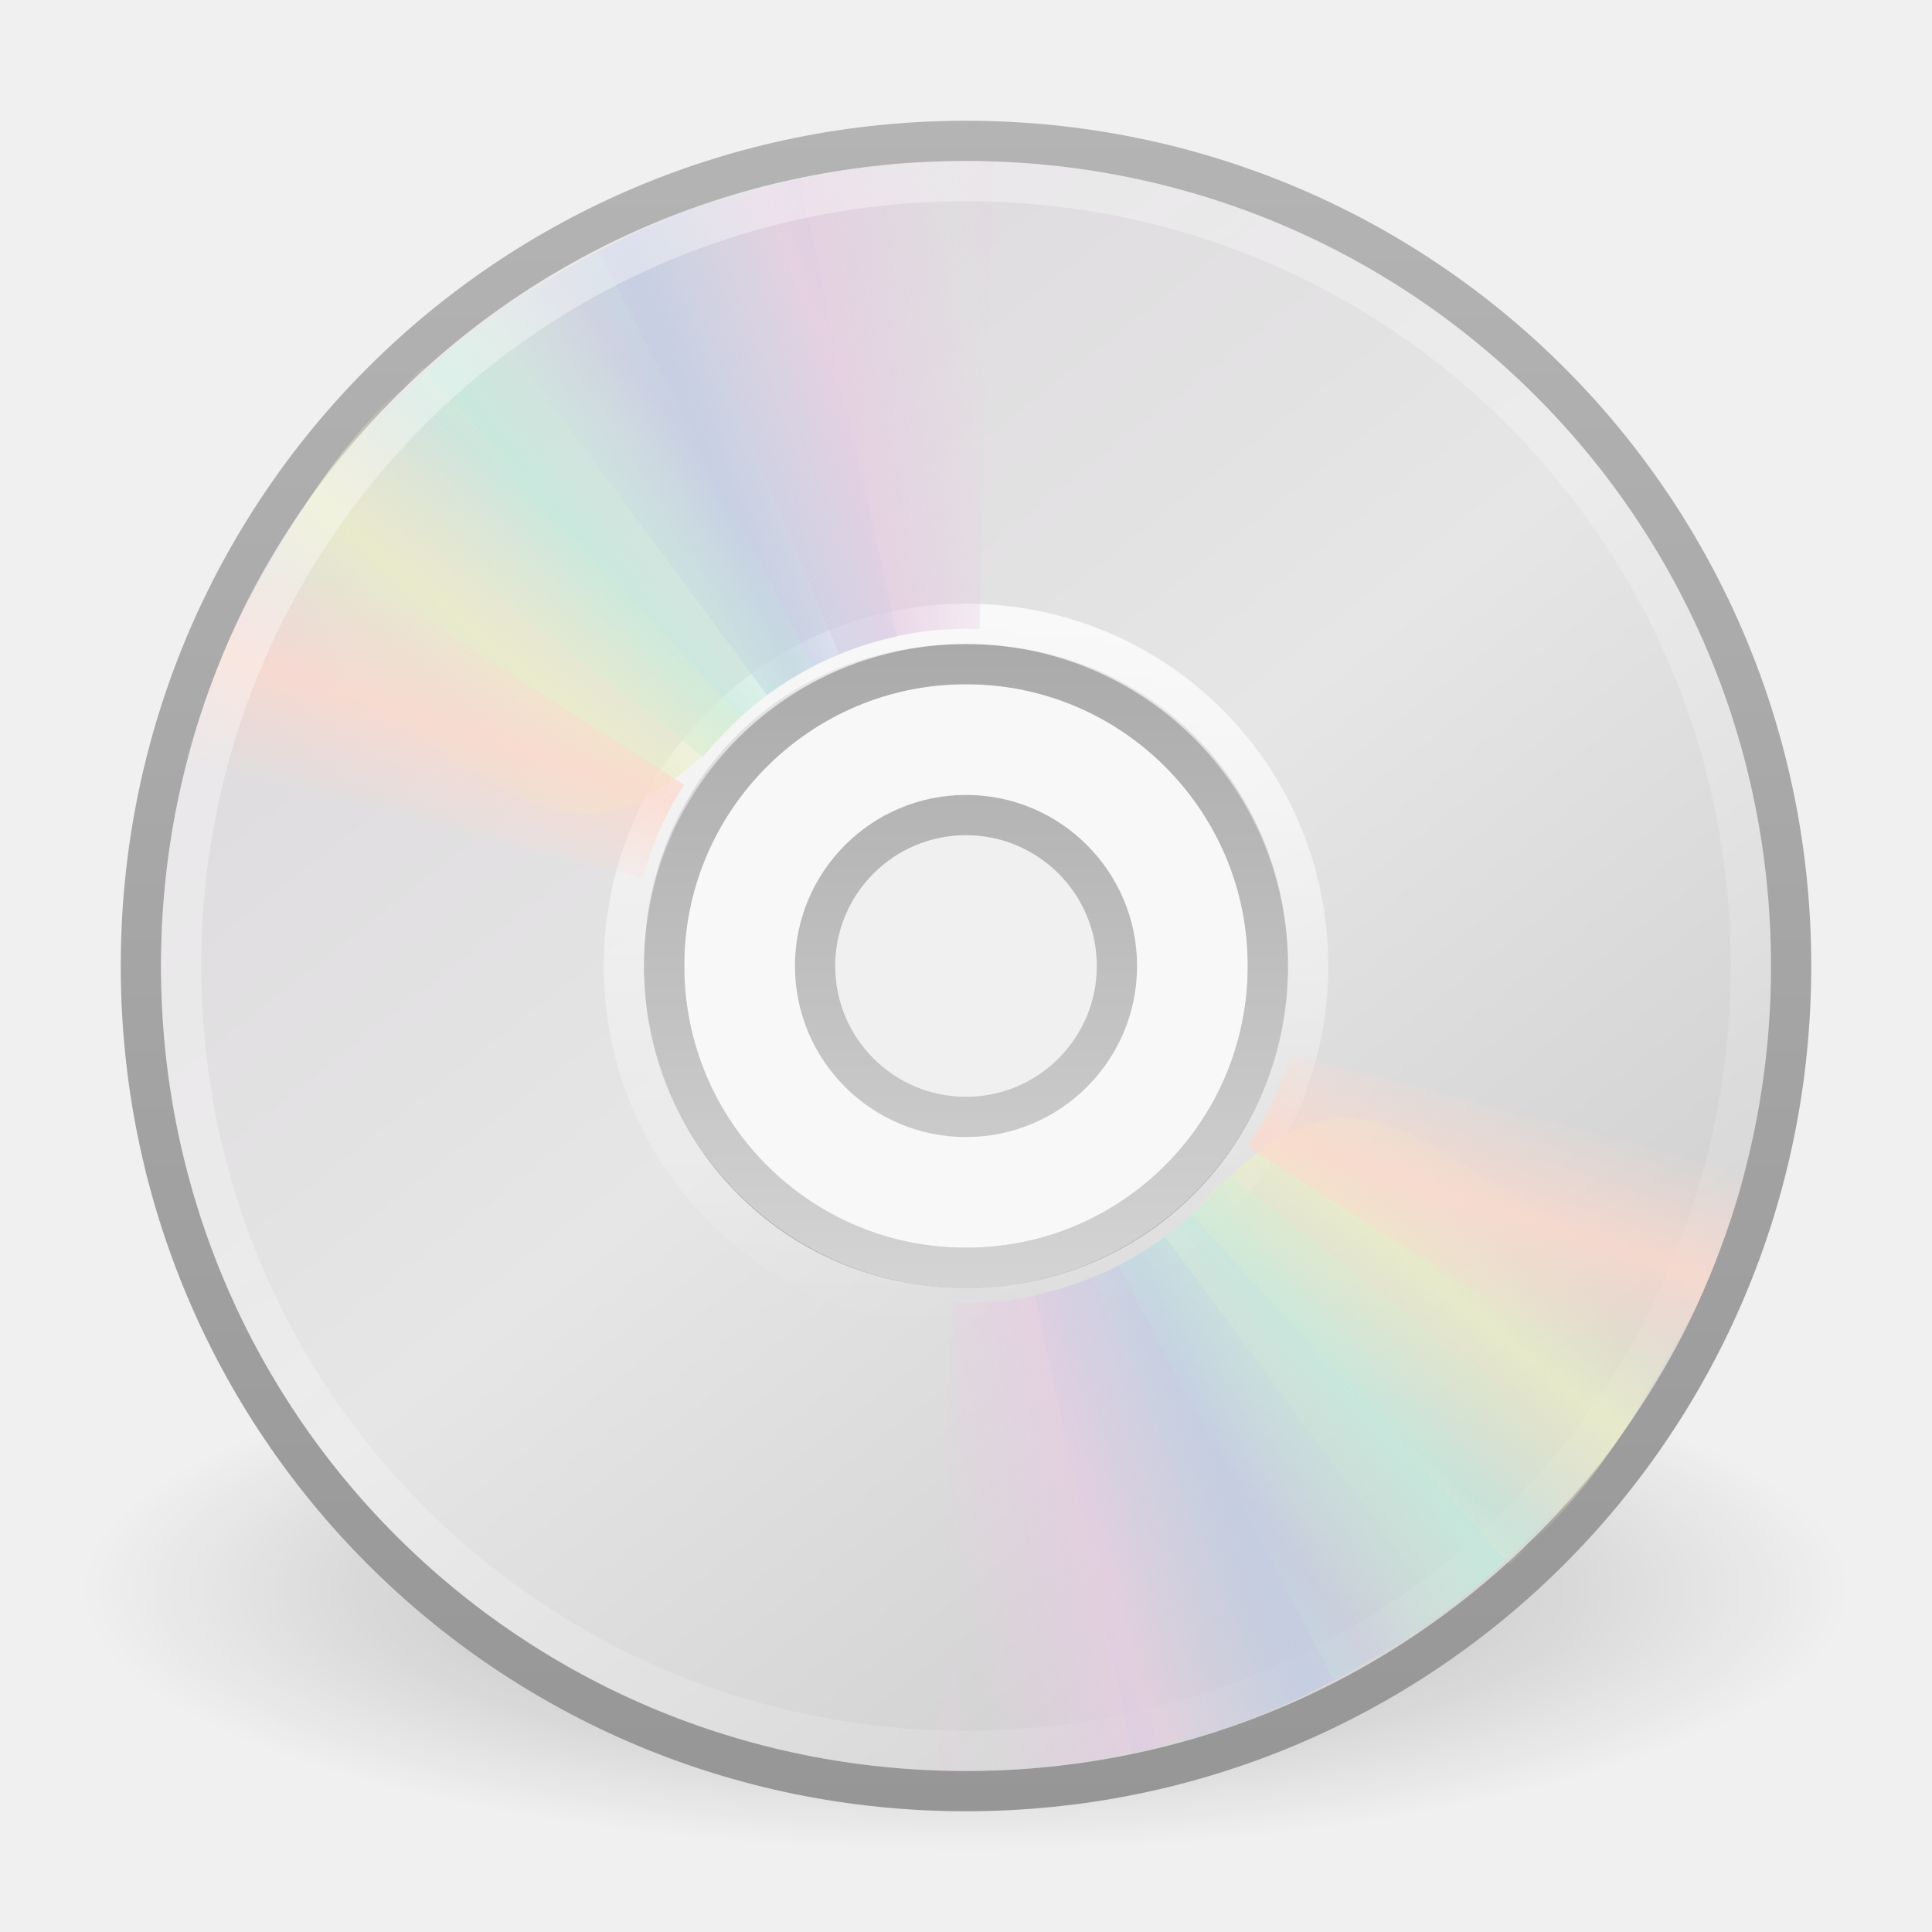
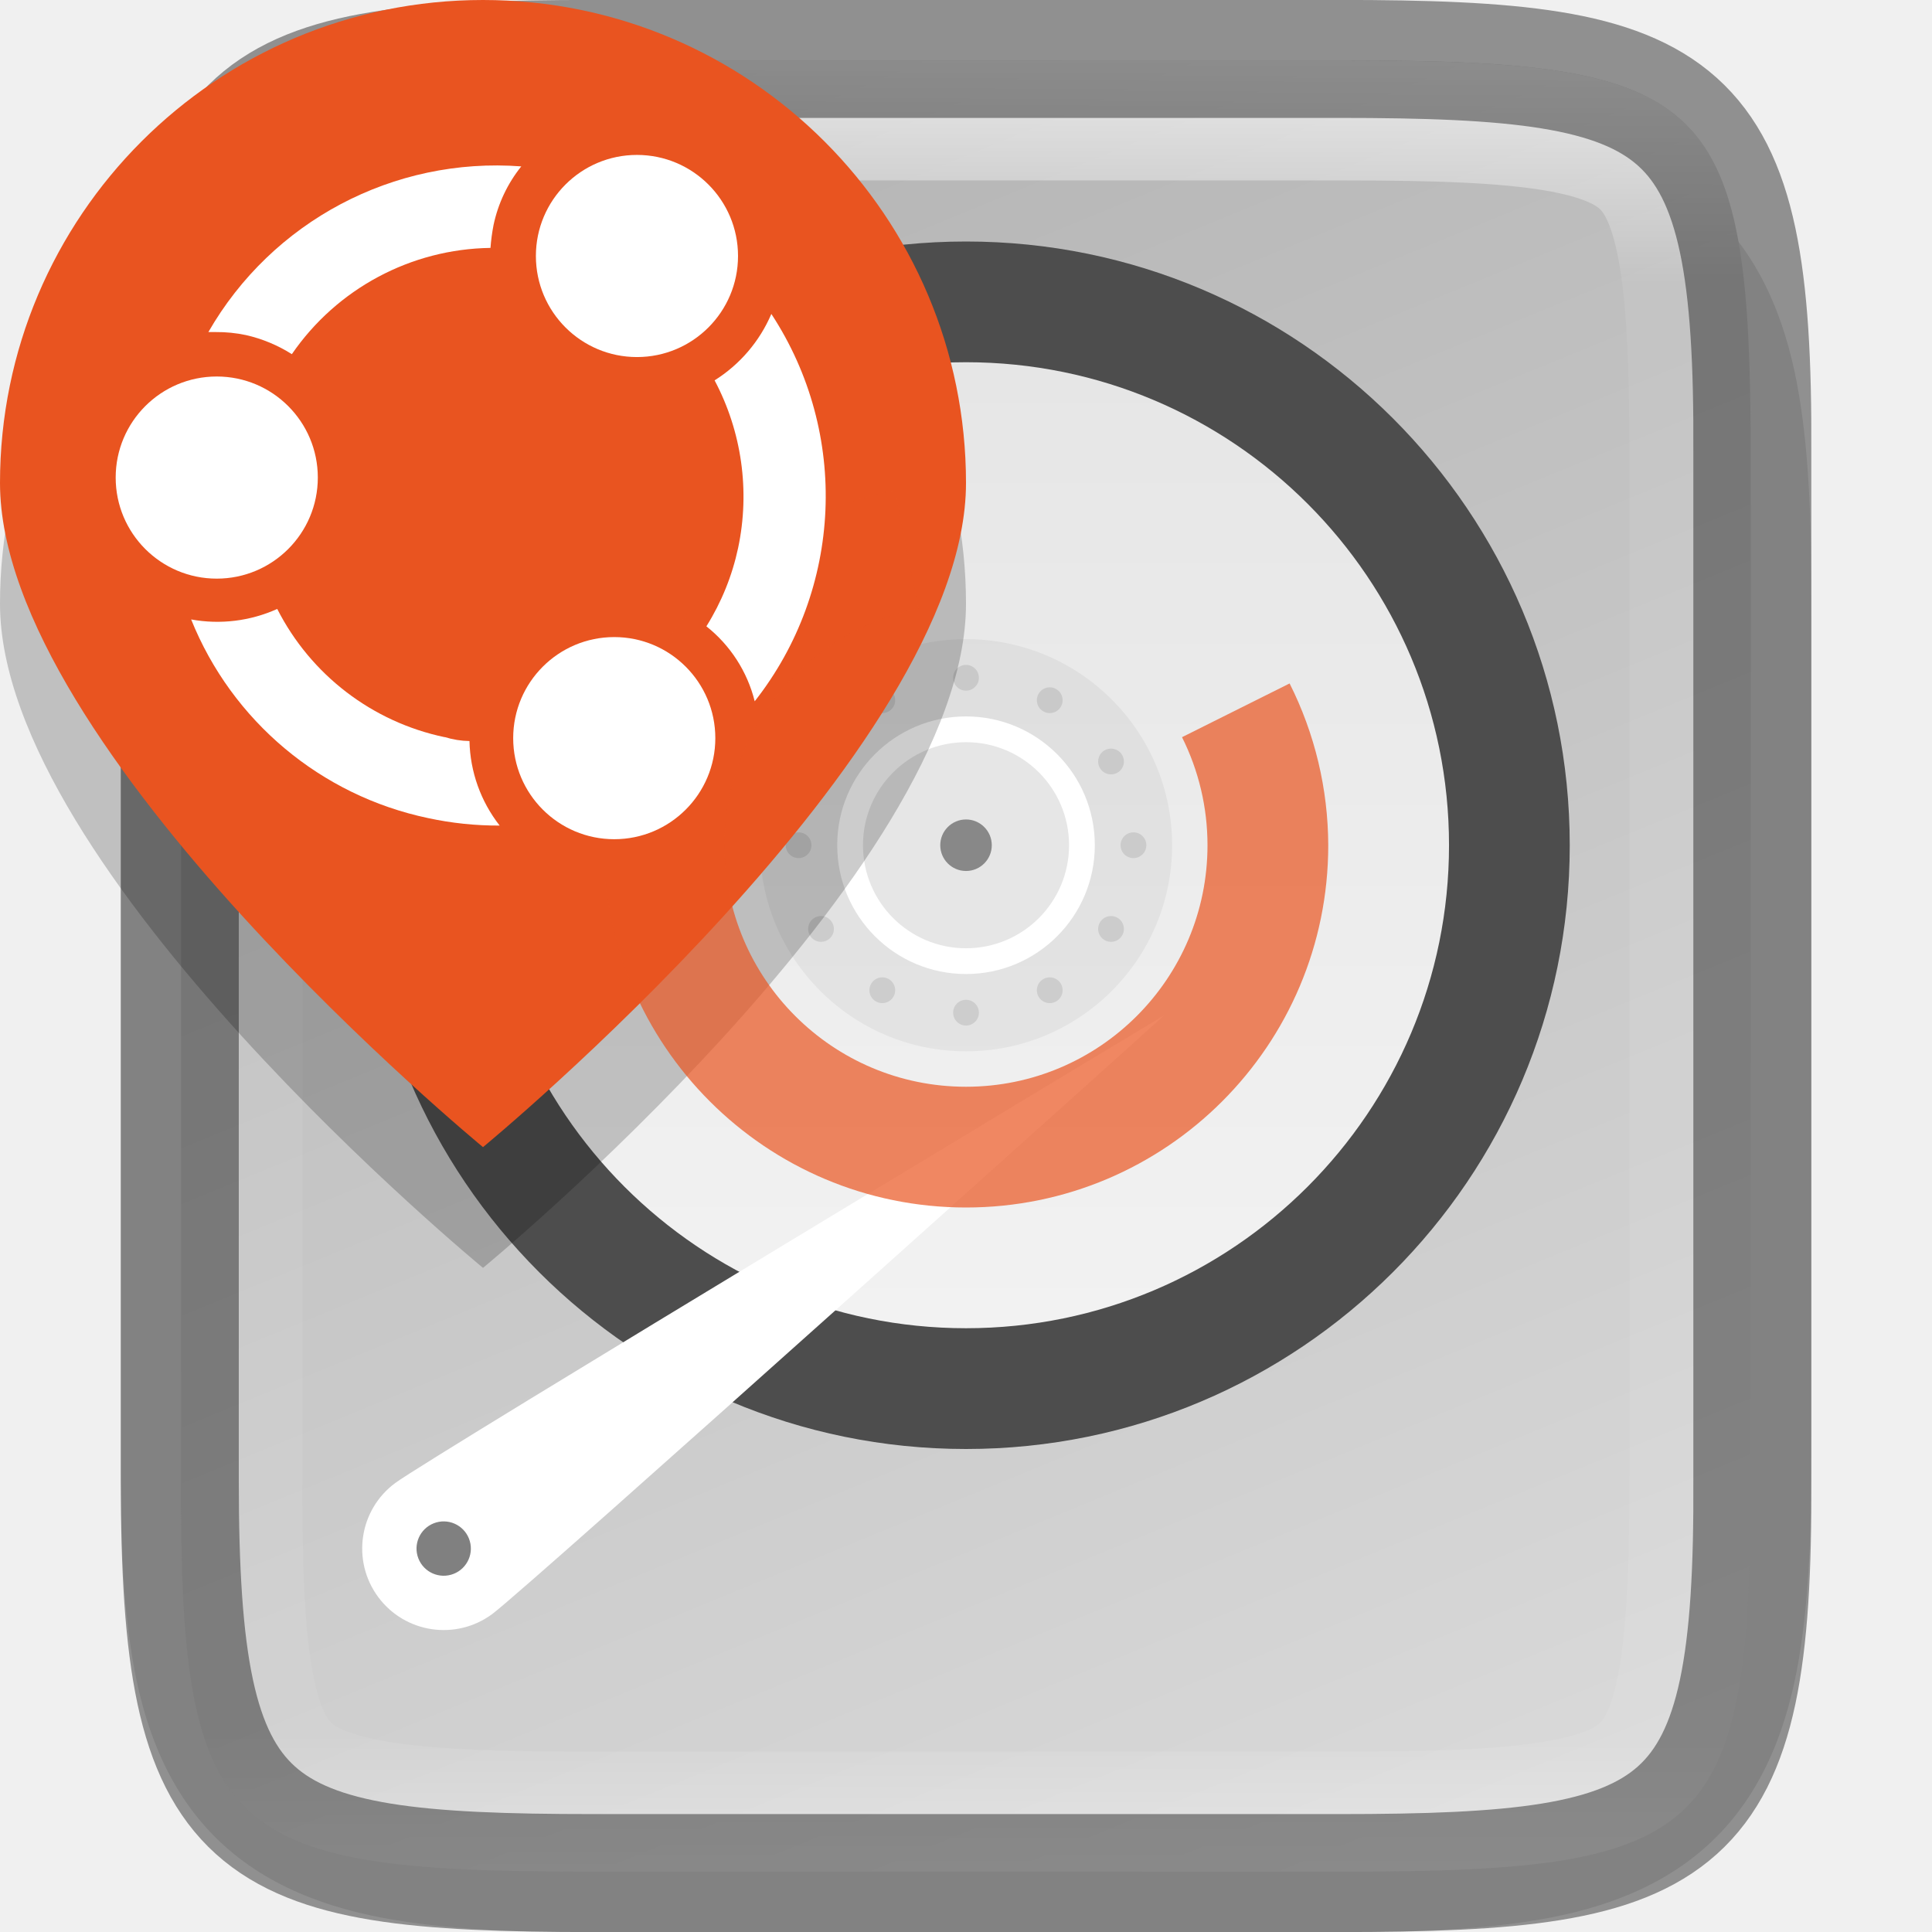
- <svg xmlns="http://www.w3.org/2000/svg" xmlns:xlink="http://www.w3.org/1999/xlink" version="1.0" width="48" height="48" id="svg3367">
-   <defs id="defs3369">
-     <linearGradient id="linearGradient23419">
-       <stop id="stop23421" style="stop-color:#000000;stop-opacity:1" offset="0" />
-       <stop id="stop23423" style="stop-color:#000000;stop-opacity:0" offset="1" />
+ <svg xmlns="http://www.w3.org/2000/svg" xmlns:xlink="http://www.w3.org/1999/xlink" width="16" height="16" id="svg11300" version="1.0" style="display:inline;enable-background:new">
+   <defs id="defs3">
+     <linearGradient id="linearGradient927">
+       <stop style="stop-color:#ffffff;stop-opacity:1;" offset="0" id="stop923" />
+       <stop id="stop933" offset="0.125" style="stop-color:#ffffff;stop-opacity:0.098" />
+       <stop id="stop931" offset="0.925" style="stop-color:#ffffff;stop-opacity:0.098" />
+       <stop style="stop-color:#ffffff;stop-opacity:0.498" offset="1" id="stop925" />
    </linearGradient>
-     <linearGradient id="linearGradient3772">
-       <stop id="stop3774" style="stop-color:#b4b4b4;stop-opacity:1" offset="0" />
-       <stop id="stop3776" style="stop-color:#969696;stop-opacity:1" offset="1" />
+     <clipPath clipPathUnits="userSpaceOnUse" id="clipPath994">
+       <path style="color:#000000;display:inline;overflow:visible;visibility:visible;fill:#cdcdcd;fill-opacity:1;fill-rule:nonzero;stroke:none;stroke-width:2;stroke-miterlimit:4;stroke-dasharray:none;stroke-opacity:1;marker:none;enable-background:accumulate" d="m 335.731,62 c -8.824,0 -9.774,0.906 -9.73,9.748 v 12.252 12.252 c -0.043,8.842 0.906,9.748 9.73,9.748 h 16.539 c 8.824,0 9.73,-0.906 9.73,-9.748 v -12.252 -12.252 c 0,-8.842 -0.906,-9.748 -9.73,-9.748 z" id="path996" />
+     </clipPath>
+     <linearGradient xlink:href="#linearGradient876" id="linearGradient920" gradientUnits="userSpaceOnUse" gradientTransform="matrix(0,-0.0386186,0.03904659,0,315.4715,253.5455)" x1="441.379" y1="240.282" x2="52.965" y2="401.43" />
+     <clipPath clipPathUnits="userSpaceOnUse" id="clipPath971">
+       <path style="color:#000000;display:inline;overflow:visible;visibility:visible;opacity:1;fill:#46a926;fill-opacity:1;fill-rule:nonzero;stroke:none;stroke-width:2;stroke-miterlimit:4;stroke-dasharray:none;stroke-opacity:1;marker:none;enable-background:accumulate" d="m 327.865,189 c -4.412,0 -4.887,0.453 -4.865,4.874 v 6.126 6.126 c -0.022,4.421 0.453,4.874 4.865,4.874 h 8.27 c 4.412,0 4.865,-0.453 4.865,-4.874 v -6.126 -6.126 c 0,-4.421 -0.453,-4.874 -4.865,-4.874 z" id="path973" />
+     </clipPath>
+     <clipPath clipPathUnits="userSpaceOnUse" id="clipPath983">
+       <path id="path985" d="m 325.096,237 c -2.808,0 -3.11,0.288 -3.096,3.102 v 3.898 3.898 c -0.014,2.813 0.288,3.102 3.096,3.102 h 5.808 c 2.808,0 3.096,-0.288 3.096,-3.102 v -3.898 -3.898 c 0,-2.813 -0.288,-3.102 -3.096,-3.102 z" style="color:#000000;display:inline;overflow:visible;visibility:visible;opacity:1;fill:#46a926;fill-opacity:1;fill-rule:nonzero;stroke:none;stroke-width:2;stroke-miterlimit:4;stroke-dasharray:none;stroke-opacity:1;marker:none;enable-background:accumulate" />
+     </clipPath>
+     <linearGradient xlink:href="#linearGradient927" id="linearGradient993" x1="328" y1="237" x2="328" y2="251" gradientUnits="userSpaceOnUse" />
+     <clipPath clipPathUnits="userSpaceOnUse" id="clipPath994-1">
+       <path style="color:#000000;display:inline;overflow:visible;visibility:visible;fill:#cdcdcd;fill-opacity:1;fill-rule:nonzero;stroke:none;stroke-width:2;stroke-miterlimit:4;stroke-dasharray:none;stroke-opacity:1;marker:none;enable-background:accumulate" d="m 335.731,62 c -8.824,0 -9.774,0.906 -9.73,9.748 v 12.252 12.252 c -0.043,8.842 0.906,9.748 9.73,9.748 h 16.539 c 8.824,0 9.73,-0.906 9.73,-9.748 v -12.252 -12.252 c 0,-8.842 -0.906,-9.748 -9.73,-9.748 z" id="path996-8" />
+     </clipPath>
+     <linearGradient id="linearGradient876">
+       <stop style="stop-color:#b3b3b3;stop-opacity:1" offset="0" id="stop872" />
+       <stop style="stop-color:#d9d9d9;stop-opacity:1" offset="1" id="stop874" />
    </linearGradient>
-     <linearGradient x1="12.274" y1="32.416" x2="35.391" y2="14.203" id="linearGradient3263" gradientUnits="userSpaceOnUse">
-       <stop id="stop3265" style="stop-color:#dedbde;stop-opacity:1" offset="0" />
-       <stop id="stop3267" style="stop-color:#e6e6e6;stop-opacity:1" offset="0.5" />
-       <stop id="stop3269" style="stop-color:#d2d2d2;stop-opacity:1" offset="1" />
+     <linearGradient xlink:href="#linearGradient1392" id="linearGradient1394" x1="77" y1="156" x2="227" y2="156" gradientUnits="userSpaceOnUse" gradientTransform="rotate(90,152,156)" />
+     <linearGradient id="linearGradient1392">
+       <stop style="stop-color:#e6e6e6;stop-opacity:1;" offset="0" id="stop1388" />
+       <stop style="stop-color:#f2f2f2;stop-opacity:1" offset="1" id="stop1390" />
    </linearGradient>
-     <linearGradient id="linearGradient3428">
-       <stop id="stop3430" style="stop-color:#aaaaaa;stop-opacity:1" offset="0" />
-       <stop id="stop3432" style="stop-color:#d4d4d4;stop-opacity:1" offset="1" />
-     </linearGradient>
-     <linearGradient x1="10.609" y1="17.886" x2="9.73" y2="20.613" id="linearGradient3354" xlink:href="#linearGradient3519" gradientUnits="userSpaceOnUse" spreadMethod="reflect" />
-     <linearGradient x1="12.372" y1="16.188" x2="14.609" y2="13.462" id="linearGradient3352" xlink:href="#linearGradient3511" gradientUnits="userSpaceOnUse" spreadMethod="reflect" />
-     <linearGradient x1="14.085" y1="13.046" x2="16.994" y2="10.732" id="linearGradient3350" xlink:href="#linearGradient3503" gradientUnits="userSpaceOnUse" spreadMethod="reflect" />
-     <linearGradient x1="17.495" y1="11.2" x2="21.047" y2="9.796" id="linearGradient3348" xlink:href="#linearGradient3495" gradientUnits="userSpaceOnUse" spreadMethod="reflect" />
-     <linearGradient x1="20.58" y1="10.775" x2="24.274" y2="9.862" id="linearGradient3346" xlink:href="#linearGradient3487" gradientUnits="userSpaceOnUse" spreadMethod="reflect" />
-     <linearGradient id="linearGradient6036">
-       <stop id="stop6038" style="stop-color:#ffffff;stop-opacity:1" offset="0" />
-       <stop id="stop6040" style="stop-color:#ffffff;stop-opacity:0" offset="1" />
-     </linearGradient>
-     <linearGradient id="linearGradient3519">
-       <stop id="stop3521" style="stop-color:#fcd9cd;stop-opacity:1" offset="0" />
-       <stop id="stop3523" style="stop-color:#fcd9cd;stop-opacity:0" offset="1" />
-     </linearGradient>
-     <linearGradient x1="10.609" y1="17.886" x2="9.73" y2="20.613" id="linearGradient3319" xlink:href="#linearGradient3519" gradientUnits="userSpaceOnUse" spreadMethod="reflect" />
-     <linearGradient id="linearGradient3511">
-       <stop id="stop3513" style="stop-color:#ebeec7;stop-opacity:1" offset="0" />
-       <stop id="stop3515" style="stop-color:#ebeec7;stop-opacity:0" offset="1" />
-     </linearGradient>
-     <linearGradient x1="12.372" y1="16.188" x2="14.609" y2="13.462" id="linearGradient3317" xlink:href="#linearGradient3511" gradientUnits="userSpaceOnUse" spreadMethod="reflect" />
-     <linearGradient id="linearGradient3503">
-       <stop id="stop3505" style="stop-color:#c4ebdd;stop-opacity:1" offset="0" />
-       <stop id="stop3507" style="stop-color:#c4ebdd;stop-opacity:0" offset="1" />
-     </linearGradient>
-     <linearGradient x1="14.085" y1="13.046" x2="16.994" y2="10.732" id="linearGradient3315" xlink:href="#linearGradient3503" gradientUnits="userSpaceOnUse" spreadMethod="reflect" />
-     <linearGradient id="linearGradient3495">
-       <stop id="stop3497" style="stop-color:#c1cbe4;stop-opacity:1" offset="0" />
-       <stop id="stop3499" style="stop-color:#c1cbe4;stop-opacity:0" offset="1" />
-     </linearGradient>
-     <linearGradient x1="17.495" y1="11.2" x2="21.047" y2="9.796" id="linearGradient3313" xlink:href="#linearGradient3495" gradientUnits="userSpaceOnUse" spreadMethod="reflect" />
-     <linearGradient id="linearGradient3487">
-       <stop id="stop3489" style="stop-color:#e6cde2;stop-opacity:1" offset="0" />
-       <stop id="stop3491" style="stop-color:#e6cde2;stop-opacity:0" offset="1" />
-     </linearGradient>
-     <linearGradient x1="20.58" y1="10.775" x2="24.274" y2="9.862" id="linearGradient3311" xlink:href="#linearGradient3487" gradientUnits="userSpaceOnUse" spreadMethod="reflect" />
-     <linearGradient xlink:href="#linearGradient6036" id="linearGradient2453" gradientUnits="userSpaceOnUse" gradientTransform="matrix(0.9849664,0,0,0.9849663,1.902206e-2,-0.6241532)" x1="10.502" y1="3.61" x2="48.799" y2="54.698" />
-     <linearGradient xlink:href="#linearGradient6036" id="linearGradient2462" gradientUnits="userSpaceOnUse" gradientTransform="matrix(0.4293444,0,0,0.4293442,13.54675,13.26639)" x1="18.776" y1="4.038" x2="18.203" y2="45.962" />
-     <linearGradient xlink:href="#linearGradient3428" id="linearGradient2465" gradientUnits="userSpaceOnUse" gradientTransform="matrix(0.9375,0,0,0.9375,1.5,1.5)" x1="21.448" y1="15.5" x2="21.448" y2="32.509" />
-     <linearGradient xlink:href="#linearGradient3263" id="linearGradient2470" gradientUnits="userSpaceOnUse" gradientTransform="matrix(0,1.171439,-1.171439,0,51.06024,-4.11454)" x1="12.274" y1="32.416" x2="35.391" y2="14.203" />
-     <linearGradient xlink:href="#linearGradient3772" id="linearGradient2472" gradientUnits="userSpaceOnUse" gradientTransform="translate(50.26506,0)" x1="-21.916" y1="3" x2="-21.916" y2="45.033" />
-     <radialGradient xlink:href="#linearGradient23419" id="radialGradient2475" gradientUnits="userSpaceOnUse" gradientTransform="matrix(0.9722718,0,0,0.2872354,1.312499,27.54052)" cx="23.335" cy="41.636" fx="23.335" fy="41.636" r="22.627" />
+     <clipPath clipPathUnits="userSpaceOnUse" id="clipPath999">
+       <path style="color:#000000;display:inline;overflow:visible;visibility:visible;opacity:1;fill:#5d5d5d;fill-opacity:1;fill-rule:nonzero;stroke:none;stroke-width:3.826;stroke-linecap:butt;stroke-linejoin:round;stroke-miterlimit:4;stroke-dasharray:none;stroke-dashoffset:0;stroke-opacity:1;marker:none;enable-background:accumulate" d="m 152,68 c -48.601,0 -88,39.399 -88,88 0,48.601 39.399,88 88,88 48.601,0 88,-39.399 88,-88 0,-48.601 -39.399,-88 -88,-88 z" id="path1001" />
+     </clipPath>
  </defs>
-   <path style="opacity:0.3;fill:url(#radialGradient2475);fill-opacity:1;fill-rule:evenodd;stroke:none;stroke-width:2;marker:none;visibility:visible;display:inline;overflow:visible" id="path23417" d="M 46,39.5 C 46.001,43.09 36.151,46 24,46 C 11.849,46 1.999,43.09 2,39.5 C 1.999,35.91 11.849,33 24,33 C 36.151,33 46.001,35.91 46,39.5 L 46,39.5 z" />
-   <path style="fill:url(#linearGradient2470);fill-rule:nonzero;stroke:url(#linearGradient2472);stroke-width:1;stroke-miterlimit:4;stroke-opacity:1" id="path2781" d="M 44.5,24 C 44.5,12.637 35.363,3.5 24,3.5 C 12.637,3.5 3.5,12.637 3.5,24 C 3.5,35.363 12.637,44.5 24,44.5 C 35.363,44.5 44.5,35.363 44.5,24 z M 31.5,24 C 31.5,28.128 28.211,31.5 24,31.5 C 19.707,31.5 16.5,28.045 16.5,24 C 16.5,19.873 19.541,16.5 24,16.5 C 28.459,16.5 31.5,19.954 31.5,24 z" />
-   <path style="opacity:0.5;fill:#ffffff;fill-opacity:1;fill-rule:nonzero;stroke:none;stroke-width:1;marker:none;visibility:visible;display:inline;overflow:visible;enable-background:accumulate" id="path2474" d="M 24,16 C 19.584,16 16,19.584 16,24 C 16,28.416 19.584,32 24,32 C 28.416,32 32,28.416 32,24 C 32,19.584 28.416,16 24,16 z M 24,20 C 26.208,20 28,21.792 28,24 C 28,26.208 26.208,28 24,28 C 21.792,28 20,26.208 20,24 C 20,21.792 21.792,20 24,20 z" />
-   <path style="fill:none;stroke:url(#linearGradient2465);stroke-width:1;stroke-linecap:butt;stroke-linejoin:round;marker:none;stroke-miterlimit:4;stroke-dasharray:none;stroke-dashoffset:0;stroke-opacity:1;visibility:visible;display:inline;overflow:visible;enable-background:accumulate" id="path3418" d="M 24,16.5 C 19.86,16.5 16.5,19.86 16.5,24 C 16.5,28.14 19.86,31.5 24,31.5 C 28.14,31.5 31.5,28.14 31.5,24 C 31.5,19.86 28.14,16.5 24,16.5 z M 24,20.25 C 26.07,20.25 27.75,21.93 27.75,24 C 27.75,26.07 26.07,27.75 24,27.75 C 21.93,27.75 20.25,26.07 20.25,24 C 20.25,21.93 21.93,20.25 24,20.25 z" />
-   <path style="opacity:0.8;fill:none;stroke:url(#linearGradient2462);stroke-width:1;stroke-miterlimit:4;stroke-opacity:1" id="path3281" d="M 24,15.5 C 19.289,15.5 15.5,19.289 15.5,24 C 15.5,28.711 19.289,32.5 24,32.5 C 28.711,32.5 32.5,28.711 32.5,24 C 32.5,19.289 28.711,15.5 24,15.5 L 24,15.5 L 24,15.5 L 24,15.5 z" />
-   <g id="g3527">
-     <path style="opacity:0.8;fill:url(#linearGradient3346);fill-opacity:1;fill-rule:nonzero;stroke:none" id="path3296" transform="matrix(0.9996011,2.824295e-2,-2.824295e-2,0.9996011,0.6924114,-0.6708346)" d="M 15.857,5.731 L 20.625,16.344 C 21.66,15.885 22.795,15.625 24,15.625 C 24.032,15.625 24.062,15.625 24.094,15.625 L 24.108,4.005 C 21.166,3.934 18.565,4.662 15.857,5.731 L 15.857,5.731 z" />
-     <path style="opacity:0.8;fill:url(#linearGradient3348);fill-opacity:1;fill-rule:nonzero;stroke:none" id="path3308" d="M 12.121,7.906 L 19.052,17.266 C 19.966,16.596 21.018,16.099 22.195,15.841 C 22.226,15.834 22.255,15.827 22.287,15.821 L 19.857,4.426 C 16.968,4.988 14.538,6.282 12.121,7.906 L 12.121,7.906 z" />
-     <path style="opacity:0.8;fill:url(#linearGradient3350);fill-opacity:1;fill-rule:nonzero;stroke:none" id="path3310" d="M 8.252,11.647 L 17.466,18.802 C 18.175,17.919 19.063,17.166 20.133,16.612 C 20.161,16.598 20.187,16.584 20.216,16.569 L 14.866,6.251 C 12.221,7.541 10.166,9.452 8.252,11.647 z" />
-     <path style="opacity:0.8;fill:url(#linearGradient3352);fill-opacity:1;fill-rule:nonzero;stroke:none" id="path3312" d="M 5.633,16.074 C 12.808,18.316 13.483,23.105 18.41,17.828 L 10.5,9.132 C 8.279,11.063 6.913,13.459 5.633,16.074 z" />
-     <path style="opacity:0.8;fill:url(#linearGradient3354);fill-opacity:1;fill-rule:nonzero;stroke:none" id="path3314" d="M 7.155,13.193 C 5.972,14.945 5.248,16.83 4.63,18.837 L 15.969,21.812 C 16.184,21.049 16.487,20.298 16.938,19.594 C 16.955,19.567 16.982,19.527 17,19.5 L 7.155,13.193 z" />
-   </g>
-   <path style="opacity:0.4;fill:none;stroke:url(#linearGradient2453);stroke-width:1;stroke-miterlimit:4;stroke-opacity:1" id="path3272" d="M 24,4.5 C 13.191,4.5 4.5,13.191 4.5,24 C 4.5,34.809 13.191,43.5 24,43.5 C 34.809,43.5 43.5,34.809 43.5,24 C 43.5,13.191 34.809,4.5 24,4.5 L 24,4.5 L 24,4.5 z" />
-   <g id="g3297" transform="matrix(-1,0,0,-1,48,47.99083)">
-     <path style="opacity:0.8;fill:url(#linearGradient3311);fill-opacity:1;fill-rule:nonzero;stroke:none" id="path3299" transform="matrix(0.9996011,2.824295e-2,-2.824295e-2,0.9996011,0.6924114,-0.6708346)" d="M 15.857,5.731 L 20.625,16.344 C 21.66,15.885 22.795,15.625 24,15.625 C 24.032,15.625 24.062,15.625 24.094,15.625 L 24.108,4.005 C 21.166,3.934 18.565,4.662 15.857,5.731 L 15.857,5.731 z" />
-     <path style="opacity:0.8;fill:url(#linearGradient3313);fill-opacity:1;fill-rule:nonzero;stroke:none" id="path3301" d="M 12.121,7.906 L 19.052,17.266 C 19.966,16.596 21.018,16.099 22.195,15.841 C 22.226,15.834 22.255,15.827 22.287,15.821 L 19.857,4.426 C 16.968,4.988 14.538,6.282 12.121,7.906 L 12.121,7.906 z" />
-     <path style="opacity:0.8;fill:url(#linearGradient3315);fill-opacity:1;fill-rule:nonzero;stroke:none" id="path3303" d="M 8.252,11.647 L 17.466,18.802 C 18.175,17.919 19.063,17.166 20.133,16.612 C 20.161,16.598 20.187,16.584 20.216,16.569 L 14.866,6.251 C 12.221,7.541 10.166,9.452 8.252,11.647 z" />
-     <path style="opacity:0.8;fill:url(#linearGradient3317);fill-opacity:1;fill-rule:nonzero;stroke:none" id="path3305" d="M 5.633,16.074 C 12.808,18.316 13.483,23.105 18.41,17.828 L 10.5,9.132 C 8.279,11.063 6.913,13.459 5.633,16.074 z" />
-     <path style="opacity:0.8;fill:url(#linearGradient3319);fill-opacity:1;fill-rule:nonzero;stroke:none" id="path3307" d="M 7.155,13.193 C 5.972,14.945 5.248,16.83 4.63,18.837 L 15.969,21.812 C 16.184,21.049 16.487,20.298 16.938,19.594 C 16.955,19.567 16.982,19.527 17,19.5 L 7.155,13.193 z" />
+   <g style="display:inline" id="layer1" transform="translate(-320,-236)">
+     <g style="display:inline" id="layer7" />
+     <g id="layer8" style="display:inline">
+       <path style="color:#000000;font-style:normal;font-variant:normal;font-weight:normal;font-stretch:normal;font-size:medium;line-height:normal;font-family:sans-serif;font-variant-ligatures:normal;font-variant-position:normal;font-variant-caps:normal;font-variant-numeric:normal;font-variant-alternates:normal;font-feature-settings:normal;text-indent:0;text-align:start;text-decoration:none;text-decoration-line:none;text-decoration-style:solid;text-decoration-color:#000000;letter-spacing:normal;word-spacing:normal;text-transform:none;writing-mode:lr-tb;direction:ltr;text-orientation:mixed;dominant-baseline:auto;baseline-shift:baseline;text-anchor:start;white-space:normal;shape-padding:0;clip-rule:nonzero;display:inline;overflow:visible;visibility:visible;opacity:0.1;isolation:auto;mix-blend-mode:normal;color-interpolation:sRGB;color-interpolation-filters:linearRGB;solid-color:#000000;solid-opacity:1;vector-effect:none;fill:#000000;fill-opacity:1;fill-rule:nonzero;stroke:none;stroke-width:2;stroke-linecap:butt;stroke-linejoin:miter;stroke-miterlimit:4;stroke-dasharray:none;stroke-dashoffset:0;stroke-opacity:1;marker:none;color-rendering:auto;image-rendering:auto;shape-rendering:auto;text-rendering:auto;enable-background:accumulate" d="m 325.096,237 c -0.719,0 -1.302,0.014 -1.836,0.104 -0.534,0.09 -1.068,0.276 -1.477,0.684 -0.408,0.407 -0.597,0.943 -0.686,1.479 -0.089,0.535 -0.101,1.12 -0.098,1.842 v 2.893 3.898 c -0.003,0.718 0.009,1.302 0.098,1.836 0.089,0.535 0.277,1.071 0.686,1.479 0.408,0.407 0.942,0.594 1.477,0.684 0.534,0.09 1.117,0.104 1.836,0.104 h 5.809 c 0.719,0 1.301,-0.014 1.834,-0.104 0.533,-0.09 1.068,-0.278 1.475,-0.686 0.407,-0.408 0.594,-0.943 0.684,-1.477 0.09,-0.534 0.104,-1.116 0.104,-1.836 v -3.898 -2.898 c 0,-0.72 -0.014,-1.302 -0.104,-1.836 -0.089,-0.534 -0.277,-1.069 -0.684,-1.477 -0.407,-0.408 -0.941,-0.596 -1.475,-0.686 -0.533,-0.09 -1.115,-0.104 -1.834,-0.104 z" id="path997" />
+       <path style="color:#000000;display:inline;overflow:visible;visibility:visible;fill:url(#linearGradient920);fill-opacity:1;fill-rule:nonzero;stroke:none;stroke-width:1;marker:none;enable-background:accumulate" d="m 324.854,236.5 c -3.042,0 -3.369,0.309 -3.354,3.323 v 4.177 4.177 c -0.015,3.014 0.312,3.323 3.354,3.323 h 6.291 c 3.042,0 3.354,-0.309 3.354,-3.323 v -4.177 -4.177 c 0,-3.014 -0.312,-3.323 -3.354,-3.323 z" id="path918" />
+       <path style="color:#000000;display:inline;overflow:visible;visibility:visible;opacity:0.7;fill:none;fill-opacity:1;fill-rule:nonzero;stroke:url(#linearGradient993);stroke-width:1.856;stroke-miterlimit:4;stroke-dasharray:none;stroke-opacity:1;marker:none;enable-background:accumulate" d="m 325.096,237 c -2.808,0 -3.11,0.288 -3.096,3.102 v 3.898 3.898 c -0.014,2.813 0.288,3.102 3.096,3.102 h 5.808 c 2.808,0 3.096,-0.288 3.096,-3.102 v -3.898 -3.898 c 0,-2.813 -0.288,-3.102 -3.096,-3.102 z" id="path937" clip-path="url(#clipPath983)" transform="matrix(1.083333,0,0,1.071429,-27.33329,-17.42857)" />
+       <path style="color:#000000;display:inline;overflow:visible;visibility:visible;opacity:0.4;fill:none;fill-opacity:1;fill-rule:nonzero;stroke:#000000;stroke-width:0.977;stroke-miterlimit:4;stroke-dasharray:none;stroke-opacity:1;marker:none;enable-background:accumulate" d="m 331.087,251.512 c 2.897,0 3.44,-0.303 3.425,-3.255 v -4.257 -4.257 c 0.015,-2.952 -0.528,-3.255 -3.425,-3.255 h -6.173 c -2.897,0 -3.425,0.303 -3.425,3.255 v 4.257 4.257 c 0,2.952 0.528,3.255 3.425,3.255 z" id="path958-6-0" />
+     </g>
+     <g id="layer6" style="display:inline">
+       <circle r="5" cy="243" cx="328" id="circle1588" style="color:#000000;display:inline;overflow:visible;visibility:visible;opacity:1;fill:#4d4d4d;fill-opacity:1;fill-rule:nonzero;stroke:none;stroke-width:0.239;stroke-linecap:butt;stroke-linejoin:miter;stroke-miterlimit:4;stroke-dasharray:0.717, 0.717;stroke-dashoffset:0;stroke-opacity:1;marker:none;enable-background:accumulate" />
+       <g style="display:inline;stroke-width:18.75;enable-background:new" transform="matrix(0.05333333,0,0,0.05333333,319.8935,234.6798)" id="g1673">
+         <path id="path1637" d="m 152,231 c -41.421,0 -75,-33.579 -75,-75 0,-41.421 33.579,-75 75,-75 41.421,0 75,33.579 75,75 0,41.421 -33.579,75 -75,75 z" style="display:inline;opacity:1;fill:url(#linearGradient1394);fill-opacity:1;stroke:none;stroke-width:300;stroke-linecap:round;stroke-linejoin:round;stroke-miterlimit:4;stroke-dasharray:none;stroke-dashoffset:0;stroke-opacity:1;enable-background:new" />
+         <ellipse ry="32" rx="32" cy="156" cx="152" id="ellipse1639" style="display:inline;opacity:0.05;fill:#000000;fill-opacity:1;stroke:none;stroke-width:300;stroke-linecap:round;stroke-linejoin:round;stroke-miterlimit:4;stroke-dasharray:none;stroke-dashoffset:0;stroke-opacity:1;enable-background:new" />
+         <ellipse style="display:inline;opacity:1;fill:#ffffff;fill-opacity:1;stroke:none;stroke-width:300;stroke-linecap:round;stroke-linejoin:round;stroke-miterlimit:4;stroke-dasharray:none;stroke-dashoffset:0;stroke-opacity:1;enable-background:new" id="ellipse1641" cx="152" cy="156" rx="20" ry="20" />
+         <g style="opacity:0.1;fill:#000000;fill-opacity:1;stroke-width:18.75" id="g1667">
+           <circle style="opacity:1;fill:#000000;fill-opacity:1;stroke:none;stroke-width:300;stroke-linecap:round;stroke-linejoin:round;stroke-miterlimit:4;stroke-dasharray:none;stroke-dashoffset:0;stroke-opacity:1" id="circle1643" cx="53.636" cy="185.1" r="2" transform="rotate(-30)" />
+           <circle r="2" cy="237.1" cx="53.636" id="circle1645" style="opacity:1;fill:#000000;fill-opacity:1;stroke:none;stroke-width:300;stroke-linecap:round;stroke-linejoin:round;stroke-miterlimit:4;stroke-dasharray:none;stroke-dashoffset:0;stroke-opacity:1" transform="rotate(-30)" />
+           <circle r="2" cy="183.636" cx="-59.1" id="circle1647" style="opacity:1;fill:#000000;fill-opacity:1;stroke:none;stroke-width:300;stroke-linecap:round;stroke-linejoin:round;stroke-miterlimit:4;stroke-dasharray:none;stroke-dashoffset:0;stroke-opacity:1" transform="rotate(-60)" />
+           <circle style="opacity:1;fill:#000000;fill-opacity:1;stroke:none;stroke-width:300;stroke-linecap:round;stroke-linejoin:round;stroke-miterlimit:4;stroke-dasharray:none;stroke-dashoffset:0;stroke-opacity:1" id="circle1649" cx="-59.1" cy="235.636" r="2" transform="rotate(-60)" />
+           <circle style="opacity:1;fill:#000000;fill-opacity:1;stroke:none;stroke-width:300;stroke-linecap:round;stroke-linejoin:round;stroke-miterlimit:4;stroke-dasharray:none;stroke-dashoffset:0;stroke-opacity:1" id="circle1651" cx="-156" cy="126" r="2" transform="rotate(-90)" />
+           <circle r="2" cy="178" cx="-156" id="circle1653" style="opacity:1;fill:#000000;fill-opacity:1;stroke:none;stroke-width:300;stroke-linecap:round;stroke-linejoin:round;stroke-miterlimit:4;stroke-dasharray:none;stroke-dashoffset:0;stroke-opacity:1" transform="rotate(-90)" />
+           <circle r="2" cy="27.636" cx="-211.1" id="circle1655" style="opacity:1;fill:#000000;fill-opacity:1;stroke:none;stroke-width:300;stroke-linecap:round;stroke-linejoin:round;stroke-miterlimit:4;stroke-dasharray:none;stroke-dashoffset:0;stroke-opacity:1" transform="rotate(-120)" />
+           <circle style="opacity:1;fill:#000000;fill-opacity:1;stroke:none;stroke-width:300;stroke-linecap:round;stroke-linejoin:round;stroke-miterlimit:4;stroke-dasharray:none;stroke-dashoffset:0;stroke-opacity:1" id="circle1657" cx="-211.1" cy="79.636" r="2" transform="rotate(-120)" />
+           <circle transform="rotate(-150,152,156)" r="2" cy="130" cx="152" id="circle1659" style="display:inline;opacity:1;fill:#000000;fill-opacity:1;stroke:none;stroke-width:300;stroke-linecap:round;stroke-linejoin:round;stroke-miterlimit:4;stroke-dasharray:none;stroke-dashoffset:0;stroke-opacity:1;enable-background:new" />
+           <circle transform="rotate(-150,152,156)" style="display:inline;opacity:1;fill:#000000;fill-opacity:1;stroke:none;stroke-width:300;stroke-linecap:round;stroke-linejoin:round;stroke-miterlimit:4;stroke-dasharray:none;stroke-dashoffset:0;stroke-opacity:1;enable-background:new" id="circle1661" cx="152" cy="182" r="2" />
+           <circle r="2" cy="-182" cx="-152" id="circle1663" style="opacity:1;fill:#000000;fill-opacity:1;stroke:none;stroke-width:300;stroke-linecap:round;stroke-linejoin:round;stroke-miterlimit:4;stroke-dasharray:none;stroke-dashoffset:0;stroke-opacity:1" transform="scale(-1)" />
+           <circle style="opacity:1;fill:#000000;fill-opacity:1;stroke:none;stroke-width:300;stroke-linecap:round;stroke-linejoin:round;stroke-miterlimit:4;stroke-dasharray:none;stroke-dashoffset:0;stroke-opacity:1" id="circle1665" cx="-152" cy="-130" r="2" transform="scale(-1)" />
+         </g>
+         <ellipse ry="16" rx="16" cy="156" cx="152" id="ellipse1669" style="display:inline;opacity:0.1;fill:#000000;fill-opacity:1;stroke:none;stroke-width:300;stroke-linecap:round;stroke-linejoin:round;stroke-miterlimit:4;stroke-dasharray:none;stroke-dashoffset:0;stroke-opacity:1;enable-background:new" />
+         <ellipse ry="4" rx="4" cy="156" cx="152" id="ellipse1671" style="display:inline;opacity:1;fill:#888888;fill-opacity:1;stroke:none;stroke-width:300;stroke-linecap:round;stroke-linejoin:round;stroke-miterlimit:4;stroke-dasharray:none;stroke-dashoffset:0;stroke-opacity:1;enable-background:new" />
+       </g>
+       <g style="display:inline;stroke-width:17.778;enable-background:new" transform="matrix(0.05233474,-0.02061886,0.02061886,0.05233474,305.8529,244.2934)" id="g1727">
+         <path style="display:inline;opacity:1;fill:#ffffff;fill-opacity:1;stroke:none;stroke-width:284.444;stroke-linecap:round;stroke-linejoin:round;stroke-miterlimit:4;stroke-dasharray:none;stroke-dashoffset:0;stroke-opacity:1;enable-background:new" d="m 392.753,156.916 c 0,0 -117.995,44.04 -124.396,45.755 -6.402,1.715 -12.982,-2.084 -14.697,-8.485 -1.715,-6.402 2.084,-12.982 8.485,-14.697 6.402,-1.715 130.608,-22.573 130.608,-22.573 z" id="path1723" />
+         <circle style="display:inline;opacity:1;fill:#808080;fill-opacity:1;stroke:none;stroke-width:284.444;stroke-linecap:round;stroke-linejoin:round;stroke-miterlimit:4;stroke-dasharray:none;stroke-dashoffset:0;stroke-opacity:1;enable-background:new" id="circle1725" cx="265.247" cy="191.084" r="4" />
+       </g>
+       <path id="path2-3-7-0-1-7" d="m 328,241 c 0,2.209 -4,5.5 -4,5.5 0,0 -4,-3.291 -4,-5.5 0,-2.209 1.791,-4 4,-4 2.209,0 4,1.791 4,4 z" style="display:inline;opacity:0.2;fill:#000000;fill-opacity:1;stroke:none;stroke-width:0.028;stroke-miterlimit:4;stroke-dasharray:none;stroke-opacity:1;enable-background:new" />
+       <path id="path2-3-7-0-1" d="m 328,240 c 0,2.209 -4,5.5 -4,5.5 0,0 -4,-3.291 -4,-5.5 0,-2.209 1.791,-4 4,-4 2.209,0 4,1.791 4,4 z" style="display:inline;fill:#e95420;fill-opacity:1;stroke:none;stroke-width:0.028;stroke-miterlimit:4;stroke-dasharray:none;stroke-opacity:1;enable-background:new" />
+       <path style="opacity:0.7;fill:#e95420;fill-opacity:1;stroke:none;stroke-width:0.25;stroke-linecap:round;stroke-linejoin:round;stroke-miterlimit:4;stroke-dasharray:none;stroke-opacity:1" d="m 327.412,240.059 a 3,3 0 0 0 -2.412,2.941 3,3 0 0 0 3,3 3,3 0 0 0 3,-3 3,3 0 0 0 -0.32,-1.34 l -0.891,0.445 a 2,2 0 0 1 0.211,0.895 2,2 0 0 1 -2,2 2,2 0 0 1 -2,-2 2,2 0 0 1 1.607,-1.959 z" id="path3374" />
+       <g id="g2287">
+         <circle class="cls-2" cx="321.795" cy="239.955" r="0.837" id="circle8-0" style="fill:#ffffff;stroke-width:1" />
+         <circle class="cls-2" cx="325.275" cy="238.12" r="0.837" id="circle10-9" style="fill:#ffffff;stroke-width:1" />
+         <path class="cls-2" d="m 323.683,242.105 a 2.02,2.02 0 0 1 -1.387,-1.062 1.208,1.208 0 0 1 -0.713,0.087 2.717,2.717 0 0 0 1.962,1.645 2.75,2.75 0 0 0 0.593,0.062 1.177,1.177 0 0 1 -0.25,-0.7 0.723,0.723 0 0 1 -0.205,-0.033 z" id="path12-3" style="fill:#ffffff;stroke-width:1" />
+         <circle class="cls-2" cx="325.087" cy="242.113" r="0.837" id="circle14-6" style="fill:#ffffff;stroke-width:1" />
+         <path class="cls-2" d="m 326.25,241.808 a 2.75,2.75 0 0 0 0.138,-3.208 1.212,1.212 0 0 1 -0.47,0.55 2.055,2.055 0 0 1 0.195,1.387 2.02,2.02 0 0 1 -0.263,0.65 1.145,1.145 0 0 1 0.4,0.62 z" id="path16-0" style="fill:#ffffff;stroke-width:1" />
+         <path class="cls-2" d="m 321.725,238.75 h 0.062 a 1.163,1.163 0 0 1 0.25,0.025 1.21,1.21 0 0 1 0.38,0.158 2.03,2.03 0 0 1 1.645,-0.88 1.605,1.605 0 0 1 0.025,-0.188 1.157,1.157 0 0 1 0.23,-0.487 2.75,2.75 0 0 0 -2.592,1.373 z" id="path18-6" style="fill:#ffffff;stroke-width:1" />
+       </g>
+     </g>
  </g>
</svg>
